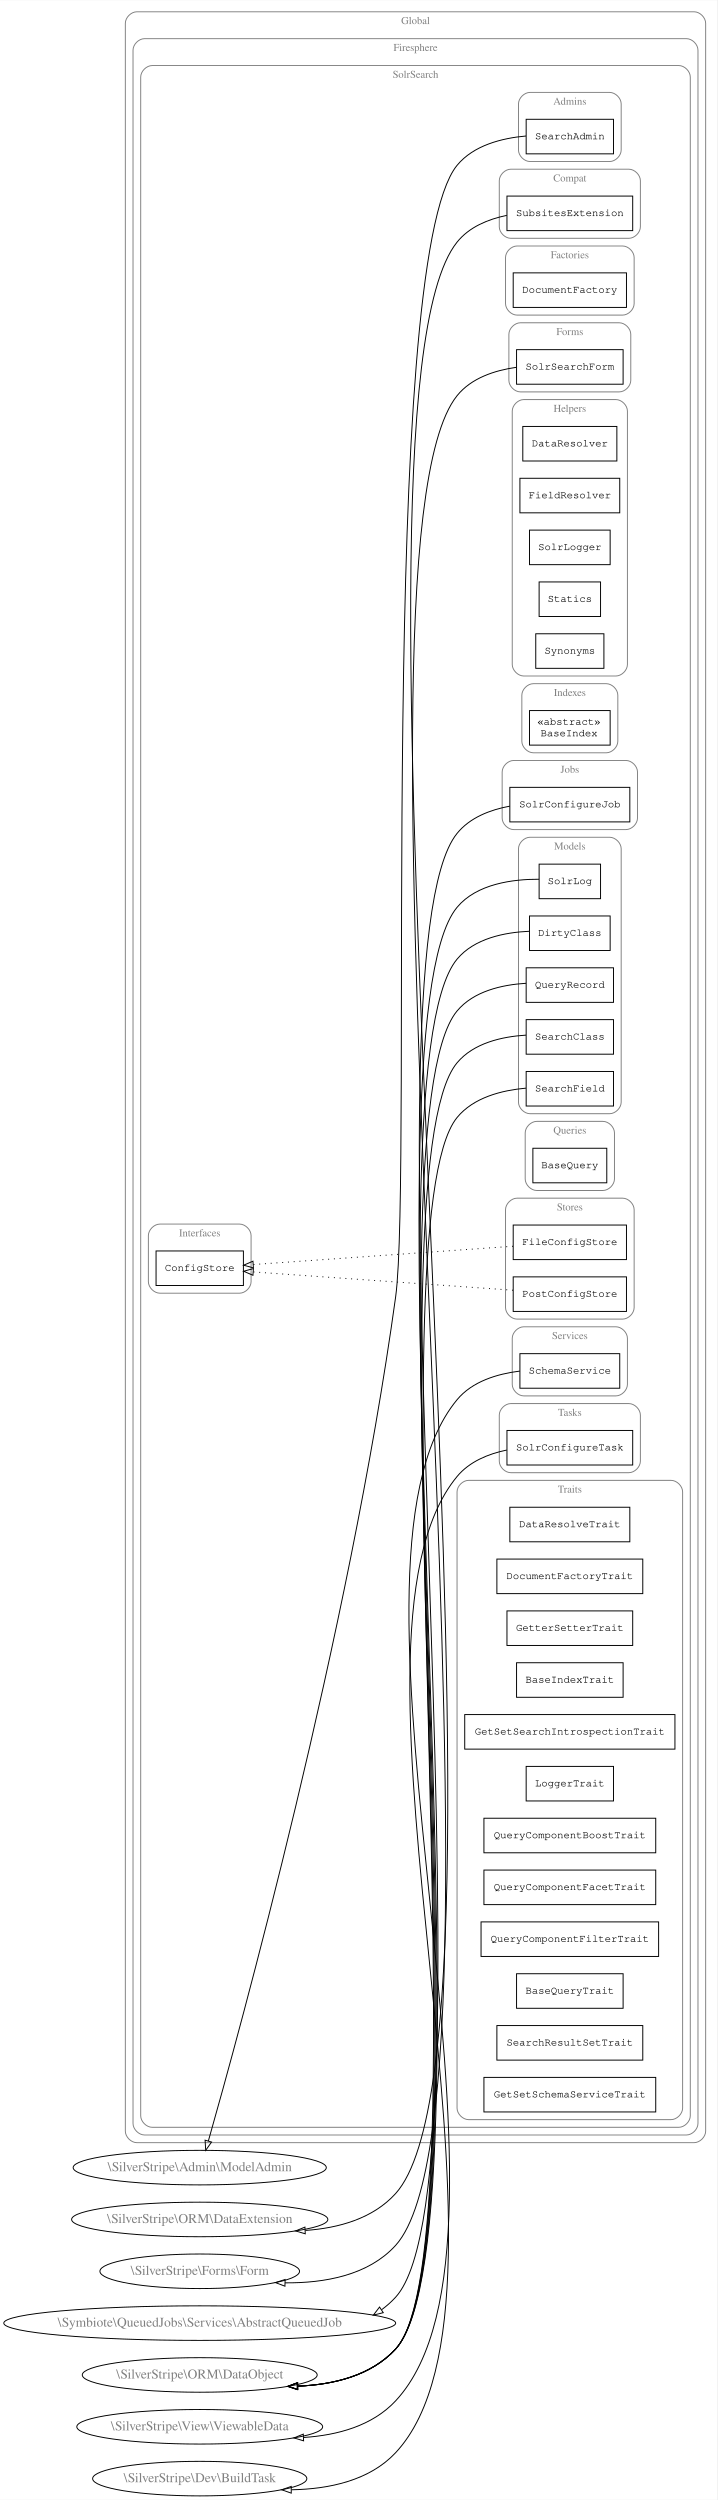
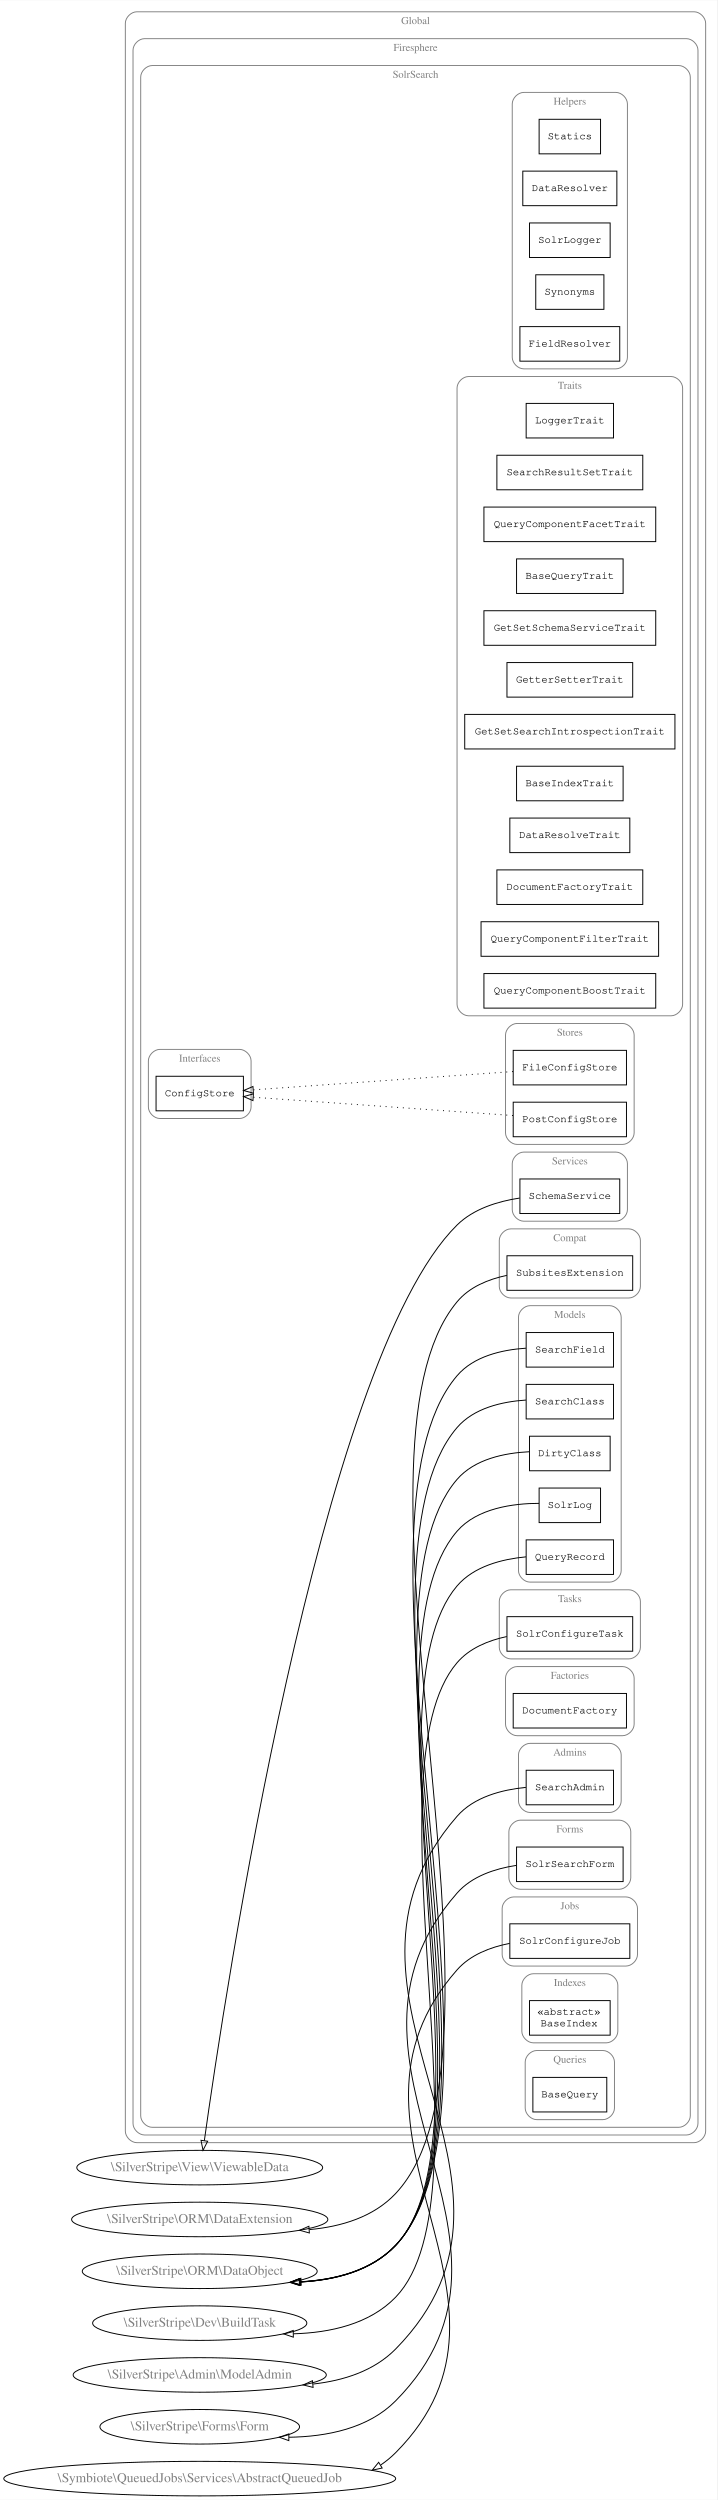
<svg xmlns="http://www.w3.org/2000/svg" width="747pt" height="2604pt" viewBox="0.00 0.00 747.16 2604.00">
  <g id="graph0" class="graph" transform="scale(1 1) rotate(0) translate(4 2600)">
    <polygon fill="white" stroke="none" points="-4,4 -4,-2600 743.164,-2600 743.164,4 -4,4" />
    <g id="clust1" class="cluster">
      <path fill="none" stroke="gray" d="M138.582,-368C138.582,-368 719.164,-368 719.164,-368 725.164,-368 731.164,-374 731.164,-380 731.164,-380 731.164,-2576 731.164,-2576 731.164,-2582 725.164,-2588 719.164,-2588 719.164,-2588 138.582,-2588 138.582,-2588 132.582,-2588 126.582,-2582 126.582,-2576 126.582,-2576 126.582,-380 126.582,-380 126.582,-374 132.582,-368 138.582,-368" />
      <text text-anchor="middle" x="428.873" y="-2575.2" font-family="Times,serif" font-size="11.00" fill="gray">Global</text>
    </g>
    <g id="clust2" class="cluster">
      <path fill="none" stroke="gray" d="M146.582,-376C146.582,-376 711.164,-376 711.164,-376 717.164,-376 723.164,-382 723.164,-388 723.164,-388 723.164,-2548 723.164,-2548 723.164,-2554 717.164,-2560 711.164,-2560 711.164,-2560 146.582,-2560 146.582,-2560 140.582,-2560 134.582,-2554 134.582,-2548 134.582,-2548 134.582,-388 134.582,-388 134.582,-382 140.582,-376 146.582,-376" />
      <text text-anchor="middle" x="428.873" y="-2547.2" font-family="Times,serif" font-size="11.00" fill="gray">Firesphere</text>
    </g>
    <g id="clust3" class="cluster">
      <path fill="none" stroke="gray" d="M154.582,-384C154.582,-384 703.164,-384 703.164,-384 709.164,-384 715.164,-390 715.164,-396 715.164,-396 715.164,-2520 715.164,-2520 715.164,-2526 709.164,-2532 703.164,-2532 703.164,-2532 154.582,-2532 154.582,-2532 148.582,-2532 142.582,-2526 142.582,-2520 142.582,-2520 142.582,-396 142.582,-396 142.582,-390 148.582,-384 154.582,-384" />
      <text text-anchor="middle" x="428.873" y="-2519.2" font-family="Times,serif" font-size="11.00" fill="gray">SolrSearch</text>
    </g>
    <g id="clust4" class="cluster">
-       <path fill="none" stroke="gray" d="M548.164,-2432C548.164,-2432 631.164,-2432 631.164,-2432 637.164,-2432 643.164,-2438 643.164,-2444 643.164,-2444 643.164,-2492 643.164,-2492 643.164,-2498 637.164,-2504 631.164,-2504 631.164,-2504 548.164,-2504 548.164,-2504 542.164,-2504 536.164,-2498 536.164,-2492 536.164,-2492 536.164,-2444 536.164,-2444 536.164,-2438 542.164,-2432 548.164,-2432" />
-       <text text-anchor="middle" x="589.664" y="-2491.2" font-family="Times,serif" font-size="11.00" fill="gray">Admins</text>
+       <path fill="none" stroke="gray" d="M541.664,-2216C541.664,-2216 637.664,-2216 637.664,-2216 643.664,-2216 649.664,-2222 649.664,-2228 649.664,-2228 649.664,-2492 649.664,-2492 649.664,-2498 643.664,-2504 637.664,-2504 637.664,-2504 541.664,-2504 541.664,-2504 535.664,-2504 529.664,-2498 529.664,-2492 529.664,-2492 529.664,-2228 529.664,-2228 529.664,-2222 535.664,-2216 541.664,-2216" />
+       <text text-anchor="middle" x="589.664" y="-2491.2" font-family="Times,serif" font-size="11.00" fill="gray">Helpers</text>
    </g>
    <g id="clust5" class="cluster">
-       <path fill="none" stroke="gray" d="M528.164,-2352C528.164,-2352 651.164,-2352 651.164,-2352 657.164,-2352 663.164,-2358 663.164,-2364 663.164,-2364 663.164,-2412 663.164,-2412 663.164,-2418 657.164,-2424 651.164,-2424 651.164,-2424 528.164,-2424 528.164,-2424 522.164,-2424 516.164,-2418 516.164,-2412 516.164,-2412 516.164,-2364 516.164,-2364 516.164,-2358 522.164,-2352 528.164,-2352" />
-       <text text-anchor="middle" x="589.664" y="-2411.2" font-family="Times,serif" font-size="11.00" fill="gray">Compat</text>
+       <path fill="none" stroke="gray" d="M484.164,-1542C484.164,-1542 695.164,-1542 695.164,-1542 701.164,-1542 707.164,-1548 707.164,-1554 707.164,-1554 707.164,-2196 707.164,-2196 707.164,-2202 701.164,-2208 695.164,-2208 695.164,-2208 484.164,-2208 484.164,-2208 478.164,-2208 472.164,-2202 472.164,-2196 472.164,-2196 472.164,-1554 472.164,-1554 472.164,-1548 478.164,-1542 484.164,-1542" />
+       <text text-anchor="middle" x="589.664" y="-2195.2" font-family="Times,serif" font-size="11.00" fill="gray">Traits</text>
    </g>
    <g id="clust6" class="cluster">
-       <path fill="none" stroke="gray" d="M534.664,-2272C534.664,-2272 644.664,-2272 644.664,-2272 650.664,-2272 656.664,-2278 656.664,-2284 656.664,-2284 656.664,-2332 656.664,-2332 656.664,-2338 650.664,-2344 644.664,-2344 644.664,-2344 534.664,-2344 534.664,-2344 528.664,-2344 522.664,-2338 522.664,-2332 522.664,-2332 522.664,-2284 522.664,-2284 522.664,-2278 528.664,-2272 534.664,-2272" />
-       <text text-anchor="middle" x="589.664" y="-2331.2" font-family="Times,serif" font-size="11.00" fill="gray">Factories</text>
+       <path fill="none" stroke="gray" d="M534.664,-1408C534.664,-1408 644.664,-1408 644.664,-1408 650.664,-1408 656.664,-1414 656.664,-1420 656.664,-1420 656.664,-1522 656.664,-1522 656.664,-1528 650.664,-1534 644.664,-1534 644.664,-1534 534.664,-1534 534.664,-1534 528.664,-1534 522.664,-1528 522.664,-1522 522.664,-1522 522.664,-1420 522.664,-1420 522.664,-1414 528.664,-1408 534.664,-1408" />
+       <text text-anchor="middle" x="589.664" y="-1521.2" font-family="Times,serif" font-size="11.00" fill="gray">Stores</text>
    </g>
    <g id="clust7" class="cluster">
-       <path fill="none" stroke="gray" d="M538.164,-2192C538.164,-2192 641.164,-2192 641.164,-2192 647.164,-2192 653.164,-2198 653.164,-2204 653.164,-2204 653.164,-2252 653.164,-2252 653.164,-2258 647.164,-2264 641.164,-2264 641.164,-2264 538.164,-2264 538.164,-2264 532.164,-2264 526.164,-2258 526.164,-2252 526.164,-2252 526.164,-2204 526.164,-2204 526.164,-2198 532.164,-2192 538.164,-2192" />
-       <text text-anchor="middle" x="589.664" y="-2251.2" font-family="Times,serif" font-size="11.00" fill="gray">Forms</text>
+       <path fill="none" stroke="gray" d="M541.664,-1328C541.664,-1328 637.664,-1328 637.664,-1328 643.664,-1328 649.664,-1334 649.664,-1340 649.664,-1340 649.664,-1388 649.664,-1388 649.664,-1394 643.664,-1400 637.664,-1400 637.664,-1400 541.664,-1400 541.664,-1400 535.664,-1400 529.664,-1394 529.664,-1388 529.664,-1388 529.664,-1340 529.664,-1340 529.664,-1334 535.664,-1328 541.664,-1328" />
+       <text text-anchor="middle" x="589.664" y="-1387.2" font-family="Times,serif" font-size="11.00" fill="gray">Services</text>
    </g>
    <g id="clust8" class="cluster">
-       <path fill="none" stroke="gray" d="M541.664,-1896C541.664,-1896 637.664,-1896 637.664,-1896 643.664,-1896 649.664,-1902 649.664,-1908 649.664,-1908 649.664,-2172 649.664,-2172 649.664,-2178 643.664,-2184 637.664,-2184 637.664,-2184 541.664,-2184 541.664,-2184 535.664,-2184 529.664,-2178 529.664,-2172 529.664,-2172 529.664,-1908 529.664,-1908 529.664,-1902 535.664,-1896 541.664,-1896" />
-       <text text-anchor="middle" x="589.664" y="-2171.2" font-family="Times,serif" font-size="11.00" fill="gray">Helpers</text>
+       <path fill="none" stroke="gray" d="M528.164,-1248C528.164,-1248 651.164,-1248 651.164,-1248 657.164,-1248 663.164,-1254 663.164,-1260 663.164,-1260 663.164,-1308 663.164,-1308 663.164,-1314 657.164,-1320 651.164,-1320 651.164,-1320 528.164,-1320 528.164,-1320 522.164,-1320 516.164,-1314 516.164,-1308 516.164,-1308 516.164,-1260 516.164,-1260 516.164,-1254 522.164,-1248 528.164,-1248" />
+       <text text-anchor="middle" x="589.664" y="-1307.2" font-family="Times,serif" font-size="11.00" fill="gray">Compat</text>
    </g>
    <g id="clust9" class="cluster">
-       <path fill="none" stroke="gray" d="M551.664,-1816C551.664,-1816 627.664,-1816 627.664,-1816 633.664,-1816 639.664,-1822 639.664,-1828 639.664,-1828 639.664,-1876 639.664,-1876 639.664,-1882 633.664,-1888 627.664,-1888 627.664,-1888 551.664,-1888 551.664,-1888 545.664,-1888 539.664,-1882 539.664,-1876 539.664,-1876 539.664,-1828 539.664,-1828 539.664,-1822 545.664,-1816 551.664,-1816" />
-       <text text-anchor="middle" x="589.664" y="-1875.2" font-family="Times,serif" font-size="11.00" fill="gray">Indexes</text>
+       <path fill="none" stroke="gray" d="M548.164,-952C548.164,-952 631.164,-952 631.164,-952 637.164,-952 643.164,-958 643.164,-964 643.164,-964 643.164,-1228 643.164,-1228 643.164,-1234 637.164,-1240 631.164,-1240 631.164,-1240 548.164,-1240 548.164,-1240 542.164,-1240 536.164,-1234 536.164,-1228 536.164,-1228 536.164,-964 536.164,-964 536.164,-958 542.164,-952 548.164,-952" />
+       <text text-anchor="middle" x="589.664" y="-1227.2" font-family="Times,serif" font-size="11.00" fill="gray">Models</text>
    </g>
    <g id="clust10" class="cluster">
-       <path fill="none" stroke="gray" d="M162.582,-1253C162.582,-1253 245.582,-1253 245.582,-1253 251.582,-1253 257.582,-1259 257.582,-1265 257.582,-1265 257.582,-1313 257.582,-1313 257.582,-1319 251.582,-1325 245.582,-1325 245.582,-1325 162.582,-1325 162.582,-1325 156.582,-1325 150.582,-1319 150.582,-1313 150.582,-1313 150.582,-1265 150.582,-1265 150.582,-1259 156.582,-1253 162.582,-1253" />
-       <text text-anchor="middle" x="204.082" y="-1312.2" font-family="Times,serif" font-size="11.00" fill="gray">Interfaces</text>
+       <path fill="none" stroke="gray" d="M528.164,-872C528.164,-872 651.164,-872 651.164,-872 657.164,-872 663.164,-878 663.164,-884 663.164,-884 663.164,-932 663.164,-932 663.164,-938 657.164,-944 651.164,-944 651.164,-944 528.164,-944 528.164,-944 522.164,-944 516.164,-938 516.164,-932 516.164,-932 516.164,-884 516.164,-884 516.164,-878 522.164,-872 528.164,-872" />
+       <text text-anchor="middle" x="589.664" y="-931.2" font-family="Times,serif" font-size="11.00" fill="gray">Tasks</text>
    </g>
    <g id="clust11" class="cluster">
-       <path fill="none" stroke="gray" d="M531.164,-1736C531.164,-1736 648.164,-1736 648.164,-1736 654.164,-1736 660.164,-1742 660.164,-1748 660.164,-1748 660.164,-1796 660.164,-1796 660.164,-1802 654.164,-1808 648.164,-1808 648.164,-1808 531.164,-1808 531.164,-1808 525.164,-1808 519.164,-1802 519.164,-1796 519.164,-1796 519.164,-1748 519.164,-1748 519.164,-1742 525.164,-1736 531.164,-1736" />
-       <text text-anchor="middle" x="589.664" y="-1795.2" font-family="Times,serif" font-size="11.00" fill="gray">Jobs</text>
+       <path fill="none" stroke="gray" d="M534.664,-792C534.664,-792 644.664,-792 644.664,-792 650.664,-792 656.664,-798 656.664,-804 656.664,-804 656.664,-852 656.664,-852 656.664,-858 650.664,-864 644.664,-864 644.664,-864 534.664,-864 534.664,-864 528.664,-864 522.664,-858 522.664,-852 522.664,-852 522.664,-804 522.664,-804 522.664,-798 528.664,-792 534.664,-792" />
+       <text text-anchor="middle" x="589.664" y="-851.2" font-family="Times,serif" font-size="11.00" fill="gray">Factories</text>
    </g>
    <g id="clust12" class="cluster">
-       <path fill="none" stroke="gray" d="M548.164,-1440C548.164,-1440 631.164,-1440 631.164,-1440 637.164,-1440 643.164,-1446 643.164,-1452 643.164,-1452 643.164,-1716 643.164,-1716 643.164,-1722 637.164,-1728 631.164,-1728 631.164,-1728 548.164,-1728 548.164,-1728 542.164,-1728 536.164,-1722 536.164,-1716 536.164,-1716 536.164,-1452 536.164,-1452 536.164,-1446 542.164,-1440 548.164,-1440" />
-       <text text-anchor="middle" x="589.664" y="-1715.2" font-family="Times,serif" font-size="11.00" fill="gray">Models</text>
+       <path fill="none" stroke="gray" d="M548.164,-712C548.164,-712 631.164,-712 631.164,-712 637.164,-712 643.164,-718 643.164,-724 643.164,-724 643.164,-772 643.164,-772 643.164,-778 637.164,-784 631.164,-784 631.164,-784 548.164,-784 548.164,-784 542.164,-784 536.164,-778 536.164,-772 536.164,-772 536.164,-724 536.164,-724 536.164,-718 542.164,-712 548.164,-712" />
+       <text text-anchor="middle" x="589.664" y="-771.2" font-family="Times,serif" font-size="11.00" fill="gray">Admins</text>
    </g>
    <g id="clust13" class="cluster">
-       <path fill="none" stroke="gray" d="M555.164,-1360C555.164,-1360 624.164,-1360 624.164,-1360 630.164,-1360 636.164,-1366 636.164,-1372 636.164,-1372 636.164,-1420 636.164,-1420 636.164,-1426 630.164,-1432 624.164,-1432 624.164,-1432 555.164,-1432 555.164,-1432 549.164,-1432 543.164,-1426 543.164,-1420 543.164,-1420 543.164,-1372 543.164,-1372 543.164,-1366 549.164,-1360 555.164,-1360" />
-       <text text-anchor="middle" x="589.664" y="-1419.2" font-family="Times,serif" font-size="11.00" fill="gray">Queries</text>
+       <path fill="none" stroke="gray" d="M538.164,-632C538.164,-632 641.164,-632 641.164,-632 647.164,-632 653.164,-638 653.164,-644 653.164,-644 653.164,-692 653.164,-692 653.164,-698 647.164,-704 641.164,-704 641.164,-704 538.164,-704 538.164,-704 532.164,-704 526.164,-698 526.164,-692 526.164,-692 526.164,-644 526.164,-644 526.164,-638 532.164,-632 538.164,-632" />
+       <text text-anchor="middle" x="589.664" y="-691.2" font-family="Times,serif" font-size="11.00" fill="gray">Forms</text>
    </g>
    <g id="clust14" class="cluster">
-       <path fill="none" stroke="gray" d="M541.664,-1146C541.664,-1146 637.664,-1146 637.664,-1146 643.664,-1146 649.664,-1152 649.664,-1158 649.664,-1158 649.664,-1206 649.664,-1206 649.664,-1212 643.664,-1218 637.664,-1218 637.664,-1218 541.664,-1218 541.664,-1218 535.664,-1218 529.664,-1212 529.664,-1206 529.664,-1206 529.664,-1158 529.664,-1158 529.664,-1152 535.664,-1146 541.664,-1146" />
-       <text text-anchor="middle" x="589.664" y="-1205.2" font-family="Times,serif" font-size="11.00" fill="gray">Services</text>
+       <path fill="none" stroke="gray" d="M531.164,-552C531.164,-552 648.164,-552 648.164,-552 654.164,-552 660.164,-558 660.164,-564 660.164,-564 660.164,-612 660.164,-612 660.164,-618 654.164,-624 648.164,-624 648.164,-624 531.164,-624 531.164,-624 525.164,-624 519.164,-618 519.164,-612 519.164,-612 519.164,-564 519.164,-564 519.164,-558 525.164,-552 531.164,-552" />
+       <text text-anchor="middle" x="589.664" y="-611.2" font-family="Times,serif" font-size="11.00" fill="gray">Jobs</text>
    </g>
    <g id="clust15" class="cluster">
-       <path fill="none" stroke="gray" d="M534.664,-1226C534.664,-1226 644.664,-1226 644.664,-1226 650.664,-1226 656.664,-1232 656.664,-1238 656.664,-1238 656.664,-1340 656.664,-1340 656.664,-1346 650.664,-1352 644.664,-1352 644.664,-1352 534.664,-1352 534.664,-1352 528.664,-1352 522.664,-1346 522.664,-1340 522.664,-1340 522.664,-1238 522.664,-1238 522.664,-1232 528.664,-1226 534.664,-1226" />
-       <text text-anchor="middle" x="589.664" y="-1339.2" font-family="Times,serif" font-size="11.00" fill="gray">Stores</text>
+       <path fill="none" stroke="gray" d="M551.664,-472C551.664,-472 627.664,-472 627.664,-472 633.664,-472 639.664,-478 639.664,-484 639.664,-484 639.664,-532 639.664,-532 639.664,-538 633.664,-544 627.664,-544 627.664,-544 551.664,-544 551.664,-544 545.664,-544 539.664,-538 539.664,-532 539.664,-532 539.664,-484 539.664,-484 539.664,-478 545.664,-472 551.664,-472" />
+       <text text-anchor="middle" x="589.664" y="-531.2" font-family="Times,serif" font-size="11.00" fill="gray">Indexes</text>
    </g>
    <g id="clust16" class="cluster">
-       <path fill="none" stroke="gray" d="M528.164,-1066C528.164,-1066 651.164,-1066 651.164,-1066 657.164,-1066 663.164,-1072 663.164,-1078 663.164,-1078 663.164,-1126 663.164,-1126 663.164,-1132 657.164,-1138 651.164,-1138 651.164,-1138 528.164,-1138 528.164,-1138 522.164,-1138 516.164,-1132 516.164,-1126 516.164,-1126 516.164,-1078 516.164,-1078 516.164,-1072 522.164,-1066 528.164,-1066" />
-       <text text-anchor="middle" x="589.664" y="-1125.2" font-family="Times,serif" font-size="11.00" fill="gray">Tasks</text>
+       <path fill="none" stroke="gray" d="M555.164,-392C555.164,-392 624.164,-392 624.164,-392 630.164,-392 636.164,-398 636.164,-404 636.164,-404 636.164,-452 636.164,-452 636.164,-458 630.164,-464 624.164,-464 624.164,-464 555.164,-464 555.164,-464 549.164,-464 543.164,-458 543.164,-452 543.164,-452 543.164,-404 543.164,-404 543.164,-398 549.164,-392 555.164,-392" />
+       <text text-anchor="middle" x="589.664" y="-451.2" font-family="Times,serif" font-size="11.00" fill="gray">Queries</text>
    </g>
    <g id="clust17" class="cluster">
-       <path fill="none" stroke="gray" d="M484.164,-392C484.164,-392 695.164,-392 695.164,-392 701.164,-392 707.164,-398 707.164,-404 707.164,-404 707.164,-1046 707.164,-1046 707.164,-1052 701.164,-1058 695.164,-1058 695.164,-1058 484.164,-1058 484.164,-1058 478.164,-1058 472.164,-1052 472.164,-1046 472.164,-1046 472.164,-404 472.164,-404 472.164,-398 478.164,-392 484.164,-392" />
-       <text text-anchor="middle" x="589.664" y="-1045.2" font-family="Times,serif" font-size="11.00" fill="gray">Traits</text>
+       <path fill="none" stroke="gray" d="M162.582,-1435C162.582,-1435 245.582,-1435 245.582,-1435 251.582,-1435 257.582,-1441 257.582,-1447 257.582,-1447 257.582,-1495 257.582,-1495 257.582,-1501 251.582,-1507 245.582,-1507 245.582,-1507 162.582,-1507 162.582,-1507 156.582,-1507 150.582,-1501 150.582,-1495 150.582,-1495 150.582,-1447 150.582,-1447 150.582,-1441 156.582,-1435 162.582,-1435" />
+       <text text-anchor="middle" x="204.082" y="-1494.2" font-family="Times,serif" font-size="11.00" fill="gray">Interfaces</text>
    </g>
    <g id="node1" class="node">
-       <polygon fill="none" stroke="black" points="635.164,-2476 544.164,-2476 544.164,-2440 635.164,-2440 635.164,-2476" />
-       <text text-anchor="middle" x="589.664" y="-2455.2" font-family="Courier,monospace" font-size="11.00">SearchAdmin</text>
+       <polygon fill="none" stroke="black" points="621.664,-2476 557.664,-2476 557.664,-2440 621.664,-2440 621.664,-2476" />
+       <text text-anchor="middle" x="589.664" y="-2455.2" font-family="Courier,monospace" font-size="11.00">Statics</text>
+     </g>
+     <g id="node2" class="node">
+       <polygon fill="none" stroke="black" points="638.664,-2422 540.664,-2422 540.664,-2386 638.664,-2386 638.664,-2422" />
+       <text text-anchor="middle" x="589.664" y="-2401.2" font-family="Courier,monospace" font-size="11.00">DataResolver</text>
+     </g>
+     <g id="node3" class="node">
+       <polygon fill="none" stroke="black" points="631.664,-2368 547.664,-2368 547.664,-2332 631.664,-2332 631.664,-2368" />
+       <text text-anchor="middle" x="589.664" y="-2347.2" font-family="Courier,monospace" font-size="11.00">SolrLogger</text>
+     </g>
+     <g id="node4" class="node">
+       <polygon fill="none" stroke="black" points="625.164,-2314 554.164,-2314 554.164,-2278 625.164,-2278 625.164,-2314" />
+       <text text-anchor="middle" x="589.664" y="-2293.2" font-family="Courier,monospace" font-size="11.00">Synonyms</text>
+     </g>
+     <g id="node5" class="node">
+       <polygon fill="none" stroke="black" points="641.664,-2260 537.664,-2260 537.664,-2224 641.664,-2224 641.664,-2260" />
+       <text text-anchor="middle" x="589.664" y="-2239.2" font-family="Courier,monospace" font-size="11.00">FieldResolver</text>
+     </g>
+     <g id="node6" class="node">
+       <polygon fill="none" stroke="black" points="635.164,-2180 544.164,-2180 544.164,-2144 635.164,-2144 635.164,-2180" />
+       <text text-anchor="middle" x="589.664" y="-2159.2" font-family="Courier,monospace" font-size="11.00">LoggerTrait</text>
+     </g>
+     <g id="node7" class="node">
+       <polygon fill="none" stroke="black" points="665.664,-2126 513.664,-2126 513.664,-2090 665.664,-2090 665.664,-2126" />
+       <text text-anchor="middle" x="589.664" y="-2105.2" font-family="Courier,monospace" font-size="11.00">SearchResultSetTrait</text>
+     </g>
+     <g id="node8" class="node">
+       <polygon fill="none" stroke="black" points="679.164,-2072 500.164,-2072 500.164,-2036 679.164,-2036 679.164,-2072" />
+       <text text-anchor="middle" x="589.664" y="-2051.2" font-family="Courier,monospace" font-size="11.00">QueryComponentFacetTrait</text>
+     </g>
+     <g id="node9" class="node">
+       <polygon fill="none" stroke="black" points="645.164,-2018 534.164,-2018 534.164,-1982 645.164,-1982 645.164,-2018" />
+       <text text-anchor="middle" x="589.664" y="-1997.2" font-family="Courier,monospace" font-size="11.00">BaseQueryTrait</text>
+     </g>
+     <g id="node10" class="node">
+       <polygon fill="none" stroke="black" points="679.164,-1964 500.164,-1964 500.164,-1928 679.164,-1928 679.164,-1964" />
+       <text text-anchor="middle" x="589.664" y="-1943.2" font-family="Courier,monospace" font-size="11.00">GetSetSchemaServiceTrait</text>
+     </g>
+     <g id="node11" class="node">
+       <polygon fill="none" stroke="black" points="655.164,-1910 524.164,-1910 524.164,-1874 655.164,-1874 655.164,-1910" />
+       <text text-anchor="middle" x="589.664" y="-1889.2" font-family="Courier,monospace" font-size="11.00">GetterSetterTrait</text>
+     </g>
+     <g id="node12" class="node">
+       <polygon fill="none" stroke="black" points="699.164,-1856 480.164,-1856 480.164,-1820 699.164,-1820 699.164,-1856" />
+       <text text-anchor="middle" x="589.664" y="-1835.2" font-family="Courier,monospace" font-size="11.00">GetSetSearchIntrospectionTrait</text>
+     </g>
+     <g id="node13" class="node">
+       <polygon fill="none" stroke="black" points="645.164,-1802 534.164,-1802 534.164,-1766 645.164,-1766 645.164,-1802" />
+       <text text-anchor="middle" x="589.664" y="-1781.2" font-family="Courier,monospace" font-size="11.00">BaseIndexTrait</text>
+     </g>
+     <g id="node14" class="node">
+       <polygon fill="none" stroke="black" points="652.164,-1748 527.164,-1748 527.164,-1712 652.164,-1712 652.164,-1748" />
+       <text text-anchor="middle" x="589.664" y="-1727.2" font-family="Courier,monospace" font-size="11.00">DataResolveTrait</text>
+     </g>
+     <g id="node15" class="node">
+       <polygon fill="none" stroke="black" points="665.664,-1694 513.664,-1694 513.664,-1658 665.664,-1658 665.664,-1694" />
+       <text text-anchor="middle" x="589.664" y="-1673.2" font-family="Courier,monospace" font-size="11.00">DocumentFactoryTrait</text>
+     </g>
+     <g id="node16" class="node">
+       <polygon fill="none" stroke="black" points="682.164,-1640 497.164,-1640 497.164,-1604 682.164,-1604 682.164,-1640" />
+       <text text-anchor="middle" x="589.664" y="-1619.2" font-family="Courier,monospace" font-size="11.00">QueryComponentFilterTrait</text>
+     </g>
+     <g id="node17" class="node">
+       <polygon fill="none" stroke="black" points="679.164,-1586 500.164,-1586 500.164,-1550 679.164,-1550 679.164,-1586" />
+       <text text-anchor="middle" x="589.664" y="-1565.2" font-family="Courier,monospace" font-size="11.00">QueryComponentBoostTrait</text>
+     </g>
+     <g id="node18" class="node">
+       <polygon fill="none" stroke="black" points="648.664,-1506 530.664,-1506 530.664,-1470 648.664,-1470 648.664,-1506" />
+       <text text-anchor="middle" x="589.664" y="-1485.2" font-family="Courier,monospace" font-size="11.00">FileConfigStore</text>
+     </g>
+     <g id="node34" class="node">
+       <polygon fill="none" stroke="black" points="249.582,-1479 158.582,-1479 158.582,-1443 249.582,-1443 249.582,-1479" />
+       <text text-anchor="middle" x="204.082" y="-1458.2" font-family="Courier,monospace" font-size="11.00">ConfigStore</text>
+     </g>
+     <g id="edge1" class="edge">
+       <path fill="none" stroke="black" stroke-dasharray="1,5" d="M530.406,-1483.9C456.995,-1478.73 331.767,-1469.92 259.98,-1464.86" />
+       <polygon fill="none" stroke="black" points="260.01,-1461.36 249.789,-1464.15 259.518,-1468.34 260.01,-1461.36" />
+     </g>
+     <g id="node19" class="node">
+       <polygon fill="none" stroke="black" points="648.664,-1452 530.664,-1452 530.664,-1416 648.664,-1416 648.664,-1452" />
+       <text text-anchor="middle" x="589.664" y="-1431.2" font-family="Courier,monospace" font-size="11.00">PostConfigStore</text>
+     </g>
+     <g id="edge11" class="edge">
+       <path fill="none" stroke="black" stroke-dasharray="1,5" d="M530.406,-1438.1C456.995,-1443.27 331.767,-1452.08 259.98,-1457.14" />
+       <polygon fill="none" stroke="black" points="259.518,-1453.66 249.789,-1457.85 260.01,-1460.64 259.518,-1453.66" />
+     </g>
+     <g id="node20" class="node">
+       <polygon fill="none" stroke="black" points="641.664,-1372 537.664,-1372 537.664,-1336 641.664,-1336 641.664,-1372" />
+       <text text-anchor="middle" x="589.664" y="-1351.2" font-family="Courier,monospace" font-size="11.00">SchemaService</text>
    </g>
    <g id="node35" class="node">
-       <ellipse fill="none" stroke="black" cx="204.082" cy="-342" rx="131.877" ry="18" />
-       <text text-anchor="middle" x="204.082" y="-338.3" font-family="Times,serif" font-size="14.00" fill="gray">\SilverStripe\Admin\ModelAdmin</text>
-     </g>
-     <g id="edge1" class="edge">
-       <path fill="none" stroke="black" d="M543.995,-2458.59C518.918,-2456.35 489.307,-2448.92 472.164,-2428 389.01,-2326.53 426.114,-1378.96 408.164,-1249 359.56,-897.1 244.367,-479.689 213.055,-369.679" />
-       <polygon fill="none" stroke="black" points="216.404,-368.659 210.292,-360.004 209.673,-370.581 216.404,-368.659" />
-     </g>
-     <g id="node2" class="node">
-       <polygon fill="none" stroke="black" points="655.164,-2396 524.164,-2396 524.164,-2360 655.164,-2360 655.164,-2396" />
-       <text text-anchor="middle" x="589.664" y="-2375.2" font-family="Courier,monospace" font-size="11.00">SubsitesExtension</text>
+       <ellipse fill="none" stroke="black" cx="204.082" cy="-342" rx="128.077" ry="18" />
+       <text text-anchor="middle" x="204.082" y="-338.3" font-family="Times,serif" font-size="14.00" fill="gray">\SilverStripe\View\ViewableData</text>
+     </g>
+     <g id="edge2" class="edge">
+       <path fill="none" stroke="black" d="M537.426,-1352.12C514.727,-1348.7 489.336,-1340.94 472.164,-1324 328.909,-1182.67 229.122,-515.298 208.876,-369.979" />
+       <polygon fill="none" stroke="black" points="212.342,-369.493 207.506,-360.067 205.408,-370.452 212.342,-369.493" />
+     </g>
+     <g id="node21" class="node">
+       <polygon fill="none" stroke="black" points="655.164,-1292 524.164,-1292 524.164,-1256 655.164,-1256 655.164,-1292" />
+       <text text-anchor="middle" x="589.664" y="-1271.2" font-family="Courier,monospace" font-size="11.00">SubsitesExtension</text>
    </g>
    <g id="node36" class="node">
      <ellipse fill="none" stroke="black" cx="204.082" cy="-288" rx="133.477" ry="18" />
      <text text-anchor="middle" x="204.082" y="-284.3" font-family="Times,serif" font-size="14.00" fill="gray">\SilverStripe\ORM\DataExtension</text>
    </g>
-     <g id="edge2" class="edge">
-       <path fill="none" stroke="black" d="M524.015,-2375.9C504.414,-2371.87 484.76,-2363.73 472.164,-2348 330.916,-2171.58 559.725,-482.647 408.164,-315 384.609,-288.945 349.008,-278.974 314.159,-276.555" />
-       <polygon fill="none" stroke="black" points="314.032,-273.045 303.873,-276.051 313.69,-280.036 314.032,-273.045" />
-     </g>
-     <g id="node3" class="node">
-       <polygon fill="none" stroke="black" points="648.664,-2316 530.664,-2316 530.664,-2280 648.664,-2280 648.664,-2316" />
-       <text text-anchor="middle" x="589.664" y="-2295.2" font-family="Courier,monospace" font-size="11.00">DocumentFactory</text>
-     </g>
-     <g id="node4" class="node">
-       <polygon fill="none" stroke="black" points="645.164,-2236 534.164,-2236 534.164,-2200 645.164,-2200 645.164,-2236" />
-       <text text-anchor="middle" x="589.664" y="-2215.2" font-family="Courier,monospace" font-size="11.00">SolrSearchForm</text>
+     <g id="edge3" class="edge">
+       <path fill="none" stroke="black" d="M524.05,-1271.56C504.573,-1267.49 484.985,-1259.42 472.164,-1244 339.842,-1084.9 549.777,-465.888 408.164,-315 385.223,-290.557 351.647,-280.452 318.377,-277.441" />
+       <polygon fill="none" stroke="black" points="318.292,-273.927 308.074,-276.727 317.808,-280.91 318.292,-273.927" />
+     </g>
+     <g id="node22" class="node">
+       <polygon fill="none" stroke="black" points="635.164,-1212 544.164,-1212 544.164,-1176 635.164,-1176 635.164,-1212" />
+       <text text-anchor="middle" x="589.664" y="-1191.2" font-family="Courier,monospace" font-size="11.00">SearchField</text>
    </g>
    <g id="node37" class="node">
-       <ellipse fill="none" stroke="black" cx="204.082" cy="-234" rx="103.982" ry="18" />
-       <text text-anchor="middle" x="204.082" y="-230.3" font-family="Times,serif" font-size="14.00" fill="gray">\SilverStripe\Forms\Form</text>
-     </g>
-     <g id="edge3" class="edge">
-       <path fill="none" stroke="black" d="M534.044,-2217.61C511.359,-2214.41 486.93,-2206.41 472.164,-2188 338.129,-2020.88 551.968,-419.791 408.164,-261 379.766,-229.643 333.917,-221.595 292.963,-221.967" />
-       <polygon fill="none" stroke="black" points="292.853,-218.468 282.945,-222.222 293.031,-225.466 292.853,-218.468" />
-     </g>
-     <g id="node5" class="node">
-       <polygon fill="none" stroke="black" points="638.664,-2156 540.664,-2156 540.664,-2120 638.664,-2120 638.664,-2156" />
-       <text text-anchor="middle" x="589.664" y="-2135.2" font-family="Courier,monospace" font-size="11.00">DataResolver</text>
-     </g>
-     <g id="node6" class="node">
-       <polygon fill="none" stroke="black" points="641.664,-2102 537.664,-2102 537.664,-2066 641.664,-2066 641.664,-2102" />
-       <text text-anchor="middle" x="589.664" y="-2081.2" font-family="Courier,monospace" font-size="11.00">FieldResolver</text>
-     </g>
-     <g id="node7" class="node">
-       <polygon fill="none" stroke="black" points="631.664,-2048 547.664,-2048 547.664,-2012 631.664,-2012 631.664,-2048" />
-       <text text-anchor="middle" x="589.664" y="-2027.2" font-family="Courier,monospace" font-size="11.00">SolrLogger</text>
-     </g>
-     <g id="node8" class="node">
-       <polygon fill="none" stroke="black" points="621.664,-1994 557.664,-1994 557.664,-1958 621.664,-1958 621.664,-1994" />
-       <text text-anchor="middle" x="589.664" y="-1973.2" font-family="Courier,monospace" font-size="11.00">Statics</text>
-     </g>
-     <g id="node9" class="node">
-       <polygon fill="none" stroke="black" points="625.164,-1940 554.164,-1940 554.164,-1904 625.164,-1904 625.164,-1940" />
-       <text text-anchor="middle" x="589.664" y="-1919.2" font-family="Courier,monospace" font-size="11.00">Synonyms</text>
-     </g>
-     <g id="node10" class="node">
-       <polygon fill="none" stroke="black" points="631.664,-1860 547.664,-1860 547.664,-1824 631.664,-1824 631.664,-1860" />
-       <text text-anchor="start" x="555.664" y="-1845.2" font-family="Courier,monospace" font-size="11.00">«abstract»</text>
-       <text text-anchor="start" x="559.164" y="-1833.2" font-family="Courier,monospace" font-size="11.00">BaseIndex</text>
-     </g>
-     <g id="node11" class="node">
-       <polygon fill="none" stroke="black" points="249.582,-1297 158.582,-1297 158.582,-1261 249.582,-1261 249.582,-1297" />
-       <text text-anchor="middle" x="204.082" y="-1276.2" font-family="Courier,monospace" font-size="11.00">ConfigStore</text>
-     </g>
-     <g id="node12" class="node">
-       <polygon fill="none" stroke="black" points="652.164,-1780 527.164,-1780 527.164,-1744 652.164,-1744 652.164,-1780" />
-       <text text-anchor="middle" x="589.664" y="-1759.2" font-family="Courier,monospace" font-size="11.00">SolrConfigureJob</text>
+       <ellipse fill="none" stroke="black" cx="204.082" cy="-234" rx="122.379" ry="18" />
+       <text text-anchor="middle" x="204.082" y="-230.3" font-family="Times,serif" font-size="14.00" fill="gray">\SilverStripe\ORM\DataObject</text>
+     </g>
+     <g id="edge4" class="edge">
+       <path fill="none" stroke="black" d="M543.938,-1195.7C519.002,-1194.06 489.556,-1187.37 472.164,-1167 341.093,-1013.51 546.416,-408.05 408.164,-261 382.833,-234.057 344.578,-224.546 308.076,-222.751" />
+       <polygon fill="none" stroke="black" points="307.941,-219.246 297.839,-222.442 307.729,-226.242 307.941,-219.246" />
+     </g>
+     <g id="node23" class="node">
+       <polygon fill="none" stroke="black" points="635.164,-1158 544.164,-1158 544.164,-1122 635.164,-1122 635.164,-1158" />
+       <text text-anchor="middle" x="589.664" y="-1137.2" font-family="Courier,monospace" font-size="11.00">SearchClass</text>
+     </g>
+     <g id="edge6" class="edge">
+       <path fill="none" stroke="black" d="M543.971,-1141.67C519.047,-1140.03 489.602,-1133.33 472.164,-1113 348.544,-968.891 538.526,-399.04 408.164,-261 382.884,-234.231 344.843,-224.697 308.494,-222.835" />
+       <polygon fill="none" stroke="black" points="308.406,-219.331 298.299,-222.506 308.18,-226.327 308.406,-219.331" />
+     </g>
+     <g id="node24" class="node">
+       <polygon fill="none" stroke="black" points="631.664,-1104 547.664,-1104 547.664,-1068 631.664,-1068 631.664,-1104" />
+       <text text-anchor="middle" x="589.664" y="-1083.2" font-family="Courier,monospace" font-size="11.00">DirtyClass</text>
+     </g>
+     <g id="edge7" class="edge">
+       <path fill="none" stroke="black" d="M547.454,-1087.83C521.863,-1086.58 490.466,-1080.23 472.164,-1059 355.993,-924.264 530.638,-390.033 408.164,-261 382.929,-234.413 345.098,-224.857 308.903,-222.928" />
+       <polygon fill="none" stroke="black" points="308.864,-219.425 298.75,-222.579 308.624,-226.421 308.864,-219.425" />
+     </g>
+     <g id="node25" class="node">
+       <polygon fill="none" stroke="black" points="621.664,-1050 557.664,-1050 557.664,-1014 621.664,-1014 621.664,-1050" />
+       <text text-anchor="middle" x="589.664" y="-1029.2" font-family="Courier,monospace" font-size="11.00">SolrLog</text>
+     </g>
+     <g id="edge12" class="edge">
+       <path fill="none" stroke="black" d="M557.632,-1034.06C530.77,-1033.99 493.044,-1029.08 472.164,-1005 363.439,-879.635 522.752,-381.029 408.164,-261 382.964,-234.604 345.342,-225.03 309.303,-223.033" />
+       <polygon fill="none" stroke="black" points="309.313,-219.531 299.192,-222.663 309.057,-226.526 309.313,-219.531" />
+     </g>
+     <g id="node26" class="node">
+       <polygon fill="none" stroke="black" points="635.164,-996 544.164,-996 544.164,-960 635.164,-960 635.164,-996" />
+       <text text-anchor="middle" x="589.664" y="-975.2" font-family="Courier,monospace" font-size="11.00">QueryRecord</text>
+     </g>
+     <g id="edge13" class="edge">
+       <path fill="none" stroke="black" d="M544,-978.315C519.086,-975.963 489.64,-968.505 472.164,-948 372.706,-831.306 514.432,-371.528 408.164,-261 382.983,-234.81 345.565,-225.222 309.684,-223.156" />
+       <polygon fill="none" stroke="black" points="309.744,-219.656 299.616,-222.766 309.472,-226.651 309.744,-219.656" />
+     </g>
+     <g id="node27" class="node">
+       <polygon fill="none" stroke="black" points="655.164,-916 524.164,-916 524.164,-880 655.164,-880 655.164,-916" />
+       <text text-anchor="middle" x="589.664" y="-895.2" font-family="Courier,monospace" font-size="11.00">SolrConfigureTask</text>
    </g>
    <g id="node38" class="node">
-       <ellipse fill="none" stroke="black" cx="204.082" cy="-180" rx="204.164" ry="18" />
-       <text text-anchor="middle" x="204.082" y="-176.3" font-family="Times,serif" font-size="14.00" fill="gray">\Symbiote\QueuedJobs\Services\AbstractQueuedJob</text>
-     </g>
-     <g id="edge4" class="edge">
-       <path fill="none" stroke="black" d="M527.154,-1760.41C506.574,-1756.61 485.499,-1748.48 472.164,-1732 365.478,-1600.17 522.554,-332.207 408.164,-207 403.677,-202.089 398.762,-197.751 393.505,-193.929" />
-       <polygon fill="none" stroke="black" points="395.257,-190.893 384.974,-188.34 391.421,-196.748 395.257,-190.893" />
-     </g>
-     <g id="node13" class="node">
-       <polygon fill="none" stroke="black" points="631.664,-1646 547.664,-1646 547.664,-1610 631.664,-1610 631.664,-1646" />
-       <text text-anchor="middle" x="589.664" y="-1625.2" font-family="Courier,monospace" font-size="11.00">DirtyClass</text>
+       <ellipse fill="none" stroke="black" cx="204.082" cy="-180" rx="111.581" ry="18" />
+       <text text-anchor="middle" x="204.082" y="-176.3" font-family="Times,serif" font-size="14.00" fill="gray">\SilverStripe\Dev\BuildTask</text>
+     </g>
+     <g id="edge5" class="edge">
+       <path fill="none" stroke="black" d="M523.995,-895.283C504.634,-891.18 485.129,-883.157 472.164,-868 376.233,-755.858 510.639,-313.195 408.164,-207 381.071,-178.924 339.908,-169.951 301.707,-168.866" />
+       <polygon fill="none" stroke="black" points="301.587,-165.365 291.55,-168.756 301.511,-172.364 301.587,-165.365" />
+     </g>
+     <g id="node28" class="node">
+       <polygon fill="none" stroke="black" points="648.664,-836 530.664,-836 530.664,-800 648.664,-800 648.664,-836" />
+       <text text-anchor="middle" x="589.664" y="-815.2" font-family="Courier,monospace" font-size="11.00">DocumentFactory</text>
+     </g>
+     <g id="node29" class="node">
+       <polygon fill="none" stroke="black" points="635.164,-756 544.164,-756 544.164,-720 635.164,-720 635.164,-756" />
+       <text text-anchor="middle" x="589.664" y="-735.2" font-family="Courier,monospace" font-size="11.00">SearchAdmin</text>
    </g>
    <g id="node39" class="node">
-       <ellipse fill="none" stroke="black" cx="204.082" cy="-126" rx="122.379" ry="18" />
-       <text text-anchor="middle" x="204.082" y="-122.3" font-family="Times,serif" font-size="14.00" fill="gray">\SilverStripe\ORM\DataObject</text>
-     </g>
-     <g id="edge5" class="edge">
-       <path fill="none" stroke="black" d="M547.482,-1630.06C521.734,-1628.93 490.149,-1622.63 472.164,-1601 369.204,-1477.17 516.921,-271.776 408.164,-153 382.696,-125.186 343.486,-115.78 306.287,-114.306" />
-       <polygon fill="none" stroke="black" points="305.931,-110.798 295.862,-114.091 305.787,-117.796 305.931,-110.798" />
-     </g>
-     <g id="node14" class="node">
-       <polygon fill="none" stroke="black" points="635.164,-1592 544.164,-1592 544.164,-1556 635.164,-1556 635.164,-1592" />
-       <text text-anchor="middle" x="589.664" y="-1571.2" font-family="Courier,monospace" font-size="11.00">QueryRecord</text>
-     </g>
-     <g id="edge6" class="edge">
-       <path fill="none" stroke="black" d="M544.042,-1575.87C518.98,-1574.33 489.371,-1567.66 472.164,-1547 372.934,-1427.86 512.971,-267.266 408.164,-153 382.672,-125.208 343.458,-115.806 306.263,-114.328" />
-       <polygon fill="none" stroke="black" points="305.908,-110.82 295.838,-114.113 305.764,-117.819 305.908,-110.82" />
-     </g>
-     <g id="node15" class="node">
-       <polygon fill="none" stroke="black" points="635.164,-1538 544.164,-1538 544.164,-1502 635.164,-1502 635.164,-1538" />
-       <text text-anchor="middle" x="589.664" y="-1517.2" font-family="Courier,monospace" font-size="11.00">SearchClass</text>
-     </g>
-     <g id="edge7" class="edge">
-       <path fill="none" stroke="black" d="M544.056,-1521.86C518.999,-1520.31 489.39,-1513.64 472.164,-1493 376.664,-1378.55 509.021,-262.756 408.164,-153 382.701,-125.291 343.597,-115.874 306.477,-114.362" />
-       <polygon fill="none" stroke="black" points="306.146,-110.854 296.072,-114.137 305.994,-117.852 306.146,-110.854" />
-     </g>
-     <g id="node16" class="node">
-       <polygon fill="none" stroke="black" points="635.164,-1484 544.164,-1484 544.164,-1448 635.164,-1448 635.164,-1484" />
-       <text text-anchor="middle" x="589.664" y="-1463.2" font-family="Courier,monospace" font-size="11.00">SearchField</text>
+       <ellipse fill="none" stroke="black" cx="204.082" cy="-126" rx="131.877" ry="18" />
+       <text text-anchor="middle" x="204.082" y="-122.3" font-family="Times,serif" font-size="14.00" fill="gray">\SilverStripe\Admin\ModelAdmin</text>
    </g>
    <g id="edge8" class="edge">
-       <path fill="none" stroke="black" d="M543.962,-1466.62C518.872,-1464.39 489.261,-1456.96 472.164,-1436 381.938,-1325.4 504.852,-257.996 408.164,-153 382.727,-125.378 343.732,-115.946 306.687,-114.4" />
-       <polygon fill="none" stroke="black" points="306.38,-110.892 296.303,-114.164 306.221,-117.89 306.38,-110.892" />
-     </g>
-     <g id="node17" class="node">
-       <polygon fill="none" stroke="black" points="621.664,-1700 557.664,-1700 557.664,-1664 621.664,-1664 621.664,-1700" />
-       <text text-anchor="middle" x="589.664" y="-1679.2" font-family="Courier,monospace" font-size="11.00">SolrLog</text>
+       <path fill="none" stroke="black" d="M543.876,-738.145C519.079,-735.713 489.795,-728.234 472.164,-708 309.039,-520.8 582.208,-330.094 408.164,-153 385.724,-130.167 353.959,-120.052 322.199,-116.535" />
+       <polygon fill="none" stroke="black" points="322.171,-113.019 311.9,-115.617 321.55,-119.991 322.171,-113.019" />
+     </g>
+     <g id="node30" class="node">
+       <polygon fill="none" stroke="black" points="645.164,-676 534.164,-676 534.164,-640 645.164,-640 645.164,-676" />
+       <text text-anchor="middle" x="589.664" y="-655.2" font-family="Courier,monospace" font-size="11.00">SolrSearchForm</text>
+     </g>
+     <g id="node40" class="node">
+       <ellipse fill="none" stroke="black" cx="204.082" cy="-72" rx="103.982" ry="18" />
+       <text text-anchor="middle" x="204.082" y="-68.3" font-family="Times,serif" font-size="14.00" fill="gray">\SilverStripe\Forms\Form</text>
    </g>
    <g id="edge9" class="edge">
-       <path fill="none" stroke="black" d="M557.644,-1684.27C530.596,-1684.38 492.585,-1679.6 472.164,-1655 365.473,-1526.47 520.871,-276.286 408.164,-153 382.663,-125.106 343.343,-115.716 306.069,-114.275" />
-       <polygon fill="none" stroke="black" points="305.69,-110.767 295.624,-114.071 305.553,-117.766 305.69,-110.767" />
-     </g>
-     <g id="node18" class="node">
-       <polygon fill="none" stroke="black" points="628.164,-1404 551.164,-1404 551.164,-1368 628.164,-1368 628.164,-1404" />
-       <text text-anchor="middle" x="589.664" y="-1383.2" font-family="Courier,monospace" font-size="11.00">BaseQuery</text>
-     </g>
-     <g id="node19" class="node">
-       <polygon fill="none" stroke="black" points="641.664,-1190 537.664,-1190 537.664,-1154 641.664,-1154 641.664,-1190" />
-       <text text-anchor="middle" x="589.664" y="-1169.2" font-family="Courier,monospace" font-size="11.00">SchemaService</text>
-     </g>
-     <g id="node40" class="node">
-       <ellipse fill="none" stroke="black" cx="204.082" cy="-72" rx="128.077" ry="18" />
-       <text text-anchor="middle" x="204.082" y="-68.3" font-family="Times,serif" font-size="14.00" fill="gray">\SilverStripe\View\ViewableData</text>
+       <path fill="none" stroke="black" d="M533.883,-656.856C511.59,-653.463 487.512,-645.514 472.164,-628 316.08,-449.888 574.636,-267.444 408.164,-99 379.702,-70.201 336.394,-61.676 297.073,-61.089" />
+       <polygon fill="none" stroke="black" points="296.901,-57.589 286.907,-61.108 296.914,-64.589 296.901,-57.589" />
+     </g>
+     <g id="node31" class="node">
+       <polygon fill="none" stroke="black" points="652.164,-596 527.164,-596 527.164,-560 652.164,-560 652.164,-596" />
+       <text text-anchor="middle" x="589.664" y="-575.2" font-family="Courier,monospace" font-size="11.00">SolrConfigureJob</text>
+     </g>
+     <g id="node41" class="node">
+       <ellipse fill="none" stroke="black" cx="204.082" cy="-18" rx="204.164" ry="18" />
+       <text text-anchor="middle" x="204.082" y="-14.3" font-family="Times,serif" font-size="14.00" fill="gray">\Symbiote\QueuedJobs\Services\AbstractQueuedJob</text>
    </g>
    <g id="edge10" class="edge">
-       <path fill="none" stroke="black" d="M537.576,-1171.85C514.05,-1168.93 487.918,-1161.09 472.164,-1142 324.347,-962.909 566.442,-268.916 408.164,-99 383.948,-73.003 347.71,-63.183 312.519,-60.874" />
-       <polygon fill="none" stroke="black" points="312.29,-57.36 302.141,-60.401 311.971,-64.353 312.29,-57.36" />
-     </g>
-     <g id="node20" class="node">
-       <polygon fill="none" stroke="black" points="648.664,-1324 530.664,-1324 530.664,-1288 648.664,-1288 648.664,-1324" />
-       <text text-anchor="middle" x="589.664" y="-1303.2" font-family="Courier,monospace" font-size="11.00">FileConfigStore</text>
-     </g>
-     <g id="edge11" class="edge">
-       <path fill="none" stroke="black" stroke-dasharray="1,5" d="M530.406,-1301.9C456.995,-1296.73 331.767,-1287.92 259.98,-1282.86" />
-       <polygon fill="none" stroke="black" points="260.01,-1279.36 249.789,-1282.15 259.518,-1286.34 260.01,-1279.36" />
-     </g>
-     <g id="node21" class="node">
-       <polygon fill="none" stroke="black" points="648.664,-1270 530.664,-1270 530.664,-1234 648.664,-1234 648.664,-1270" />
-       <text text-anchor="middle" x="589.664" y="-1249.2" font-family="Courier,monospace" font-size="11.00">PostConfigStore</text>
-     </g>
-     <g id="edge12" class="edge">
-       <path fill="none" stroke="black" stroke-dasharray="1,5" d="M530.406,-1256.1C456.995,-1261.27 331.767,-1270.08 259.98,-1275.14" />
-       <polygon fill="none" stroke="black" points="259.518,-1271.66 249.789,-1275.85 260.01,-1278.64 259.518,-1271.66" />
-     </g>
-     <g id="node22" class="node">
-       <polygon fill="none" stroke="black" points="655.164,-1110 524.164,-1110 524.164,-1074 655.164,-1074 655.164,-1110" />
-       <text text-anchor="middle" x="589.664" y="-1089.2" font-family="Courier,monospace" font-size="11.00">SolrConfigureTask</text>
-     </g>
-     <g id="node41" class="node">
-       <ellipse fill="none" stroke="black" cx="204.082" cy="-18" rx="111.581" ry="18" />
-       <text text-anchor="middle" x="204.082" y="-14.3" font-family="Times,serif" font-size="14.00" fill="gray">\SilverStripe\Dev\BuildTask</text>
-     </g>
-     <g id="edge13" class="edge">
-       <path fill="none" stroke="black" d="M523.996,-1089.6C504.515,-1085.54 484.939,-1077.45 472.164,-1062 327.881,-887.47 562.64,-210.575 408.164,-45 380.991,-15.875 338.727,-7.065 299.776,-6.37" />
-       <polygon fill="none" stroke="black" points="299.426,-2.87 289.426,-6.369 299.426,-9.87 299.426,-2.87" />
-     </g>
-     <g id="node23" class="node">
-       <polygon fill="none" stroke="black" points="652.164,-1030 527.164,-1030 527.164,-994 652.164,-994 652.164,-1030" />
-       <text text-anchor="middle" x="589.664" y="-1009.2" font-family="Courier,monospace" font-size="11.00">DataResolveTrait</text>
-     </g>
-     <g id="node24" class="node">
-       <polygon fill="none" stroke="black" points="665.664,-976 513.664,-976 513.664,-940 665.664,-940 665.664,-976" />
-       <text text-anchor="middle" x="589.664" y="-955.2" font-family="Courier,monospace" font-size="11.00">DocumentFactoryTrait</text>
-     </g>
-     <g id="node25" class="node">
-       <polygon fill="none" stroke="black" points="655.164,-922 524.164,-922 524.164,-886 655.164,-886 655.164,-922" />
-       <text text-anchor="middle" x="589.664" y="-901.2" font-family="Courier,monospace" font-size="11.00">GetterSetterTrait</text>
-     </g>
-     <g id="node26" class="node">
-       <polygon fill="none" stroke="black" points="645.164,-868 534.164,-868 534.164,-832 645.164,-832 645.164,-868" />
-       <text text-anchor="middle" x="589.664" y="-847.2" font-family="Courier,monospace" font-size="11.00">BaseIndexTrait</text>
-     </g>
-     <g id="node27" class="node">
-       <polygon fill="none" stroke="black" points="699.164,-814 480.164,-814 480.164,-778 699.164,-778 699.164,-814" />
-       <text text-anchor="middle" x="589.664" y="-793.2" font-family="Courier,monospace" font-size="11.00">GetSetSearchIntrospectionTrait</text>
-     </g>
-     <g id="node28" class="node">
-       <polygon fill="none" stroke="black" points="635.164,-760 544.164,-760 544.164,-724 635.164,-724 635.164,-760" />
-       <text text-anchor="middle" x="589.664" y="-739.2" font-family="Courier,monospace" font-size="11.00">LoggerTrait</text>
-     </g>
-     <g id="node29" class="node">
-       <polygon fill="none" stroke="black" points="679.164,-706 500.164,-706 500.164,-670 679.164,-670 679.164,-706" />
-       <text text-anchor="middle" x="589.664" y="-685.2" font-family="Courier,monospace" font-size="11.00">QueryComponentBoostTrait</text>
-     </g>
-     <g id="node30" class="node">
-       <polygon fill="none" stroke="black" points="679.164,-652 500.164,-652 500.164,-616 679.164,-616 679.164,-652" />
-       <text text-anchor="middle" x="589.664" y="-631.2" font-family="Courier,monospace" font-size="11.00">QueryComponentFacetTrait</text>
-     </g>
-     <g id="node31" class="node">
-       <polygon fill="none" stroke="black" points="682.164,-598 497.164,-598 497.164,-562 682.164,-562 682.164,-598" />
-       <text text-anchor="middle" x="589.664" y="-577.2" font-family="Courier,monospace" font-size="11.00">QueryComponentFilterTrait</text>
+       <path fill="none" stroke="black" d="M526.994,-575.608C506.775,-571.67 485.977,-563.665 472.164,-548 323.116,-378.97 567.067,-204.799 408.164,-45 403.391,-40.2 398.205,-35.965 392.695,-32.236" />
+       <polygon fill="none" stroke="black" points="394.138,-29.017 383.78,-26.787 390.487,-34.989 394.138,-29.017" />
    </g>
    <g id="node32" class="node">
-       <polygon fill="none" stroke="black" points="645.164,-544 534.164,-544 534.164,-508 645.164,-508 645.164,-544" />
-       <text text-anchor="middle" x="589.664" y="-523.2" font-family="Courier,monospace" font-size="11.00">BaseQueryTrait</text>
+       <polygon fill="none" stroke="black" points="631.664,-516 547.664,-516 547.664,-480 631.664,-480 631.664,-516" />
+       <text text-anchor="start" x="555.664" y="-501.2" font-family="Courier,monospace" font-size="11.00">«abstract»</text>
+       <text text-anchor="start" x="559.164" y="-489.2" font-family="Courier,monospace" font-size="11.00">BaseIndex</text>
    </g>
    <g id="node33" class="node">
-       <polygon fill="none" stroke="black" points="665.664,-490 513.664,-490 513.664,-454 665.664,-454 665.664,-490" />
-       <text text-anchor="middle" x="589.664" y="-469.2" font-family="Courier,monospace" font-size="11.00">SearchResultSetTrait</text>
-     </g>
-     <g id="node34" class="node">
-       <polygon fill="none" stroke="black" points="679.164,-436 500.164,-436 500.164,-400 679.164,-400 679.164,-436" />
-       <text text-anchor="middle" x="589.664" y="-415.2" font-family="Courier,monospace" font-size="11.00">GetSetSchemaServiceTrait</text>
+       <polygon fill="none" stroke="black" points="628.164,-436 551.164,-436 551.164,-400 628.164,-400 628.164,-436" />
+       <text text-anchor="middle" x="589.664" y="-415.2" font-family="Courier,monospace" font-size="11.00">BaseQuery</text>
    </g>
  </g>
</svg>
